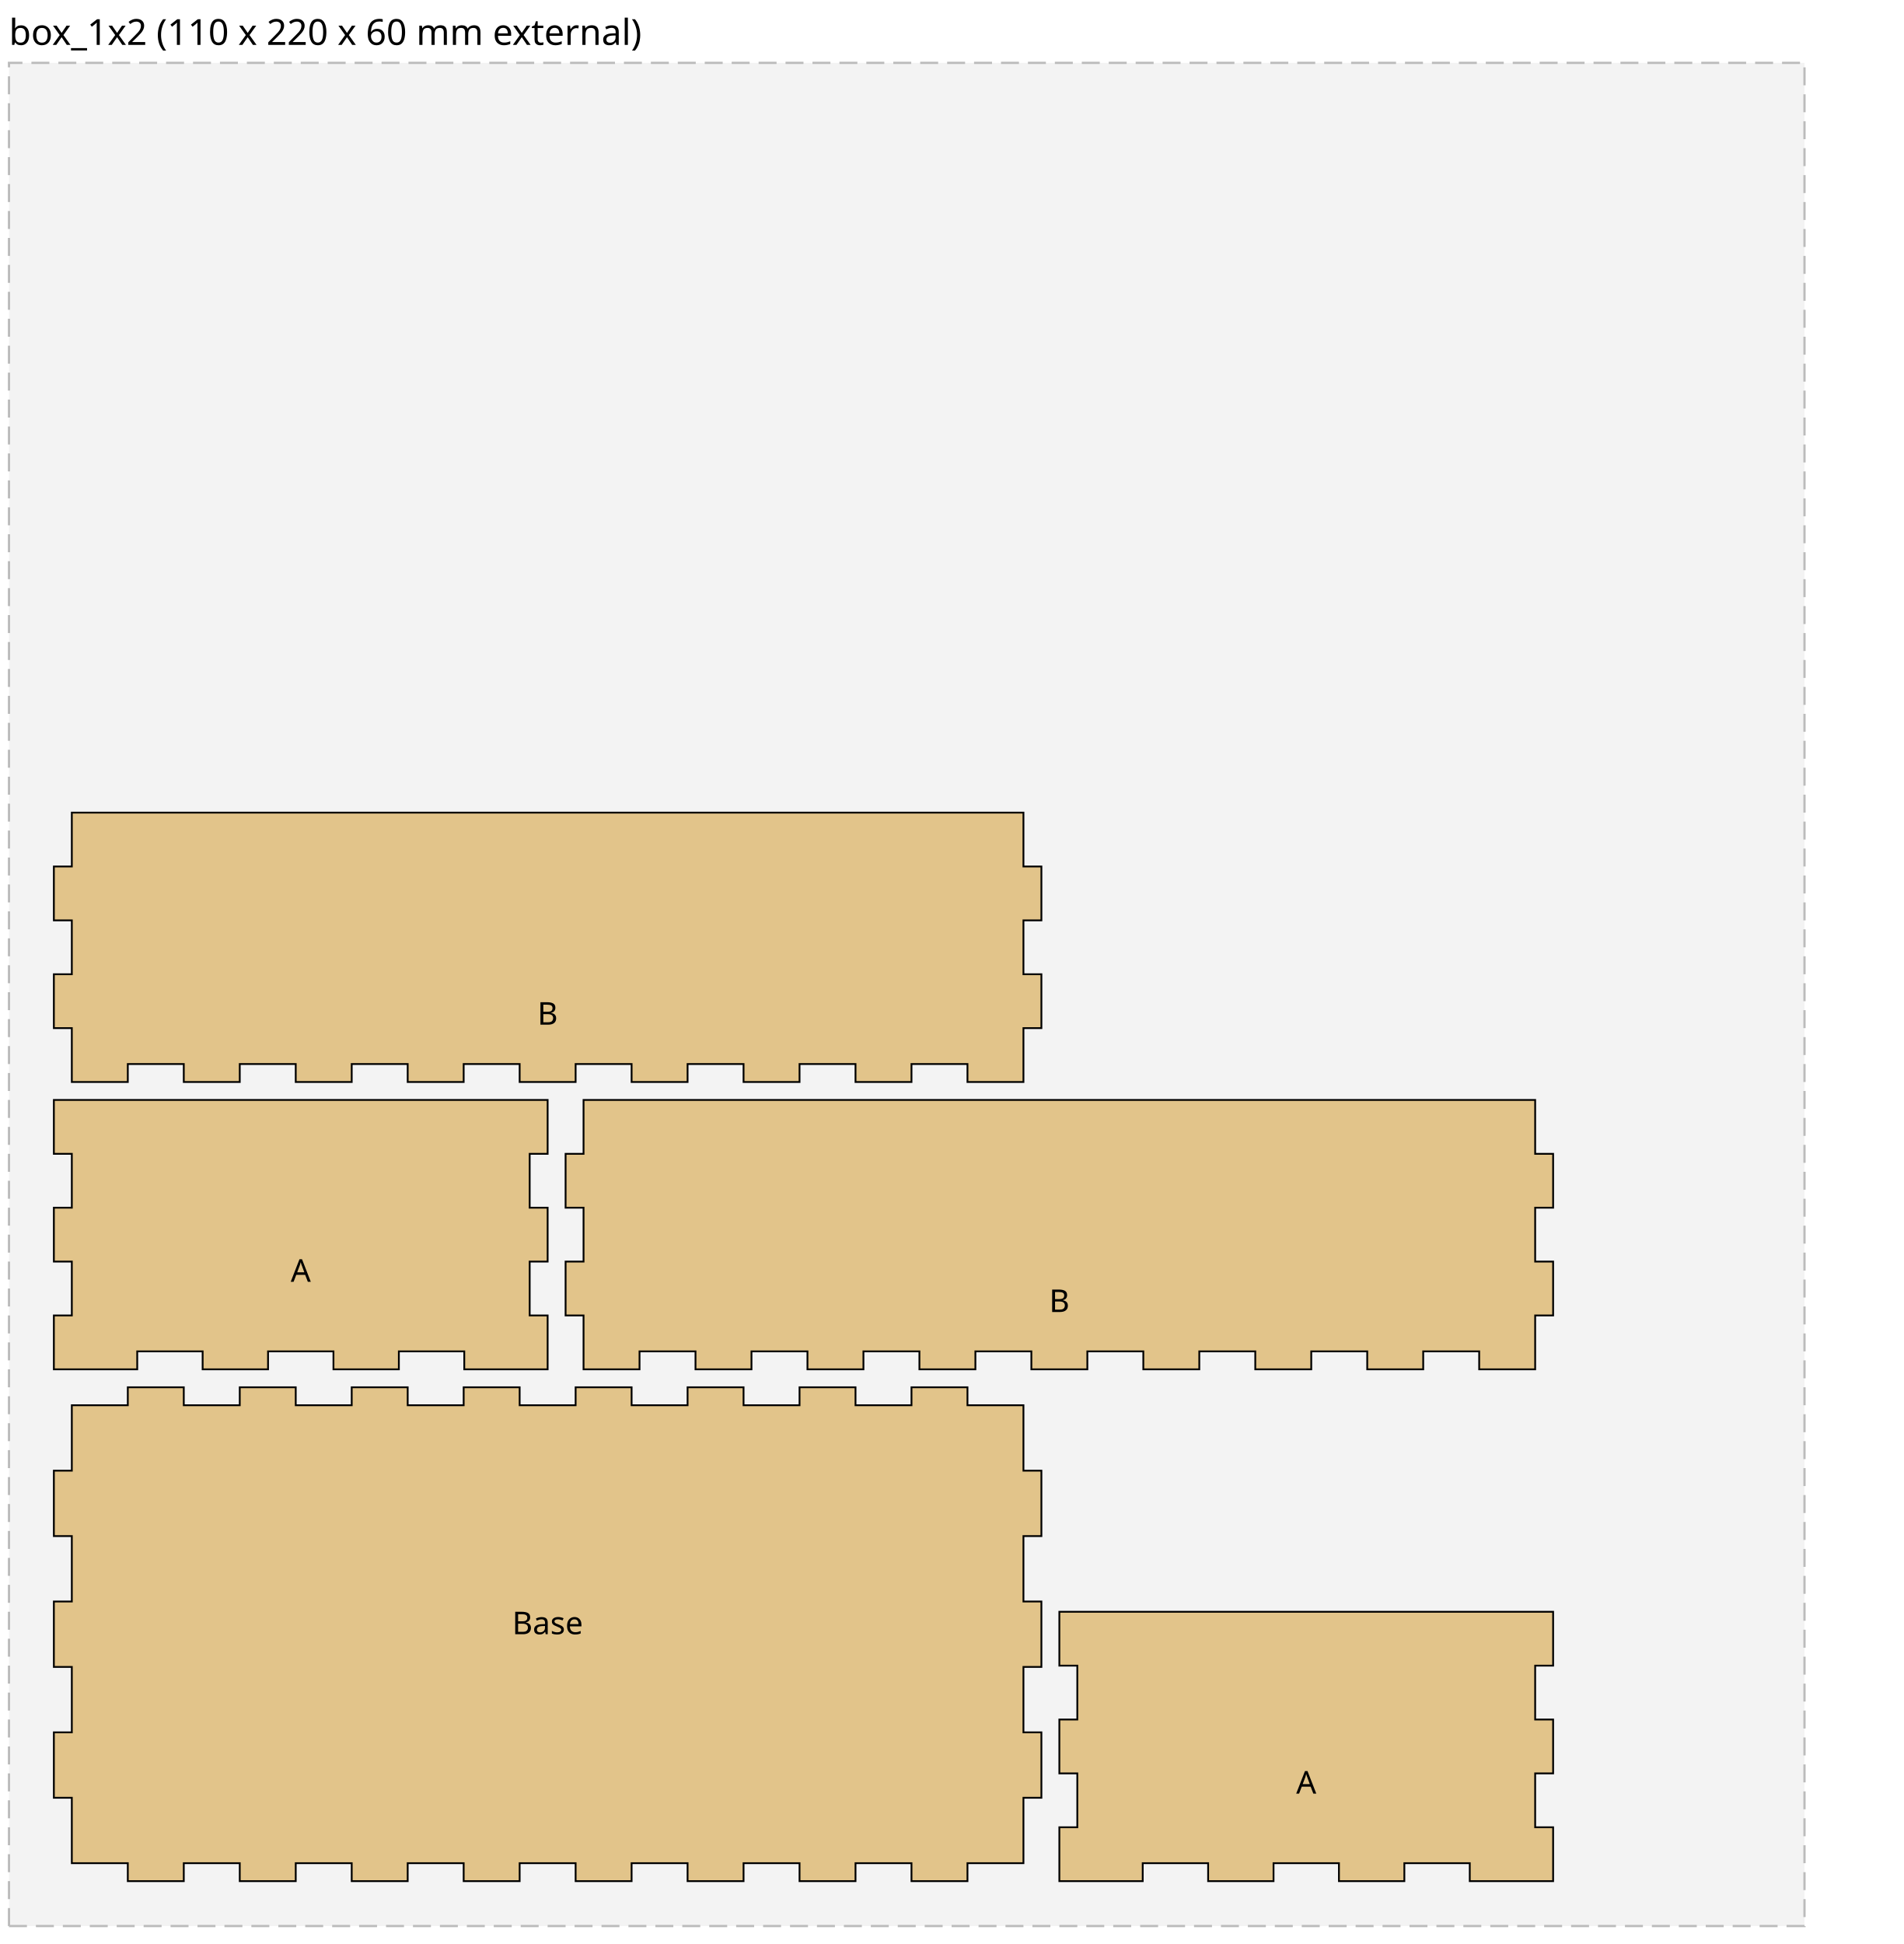
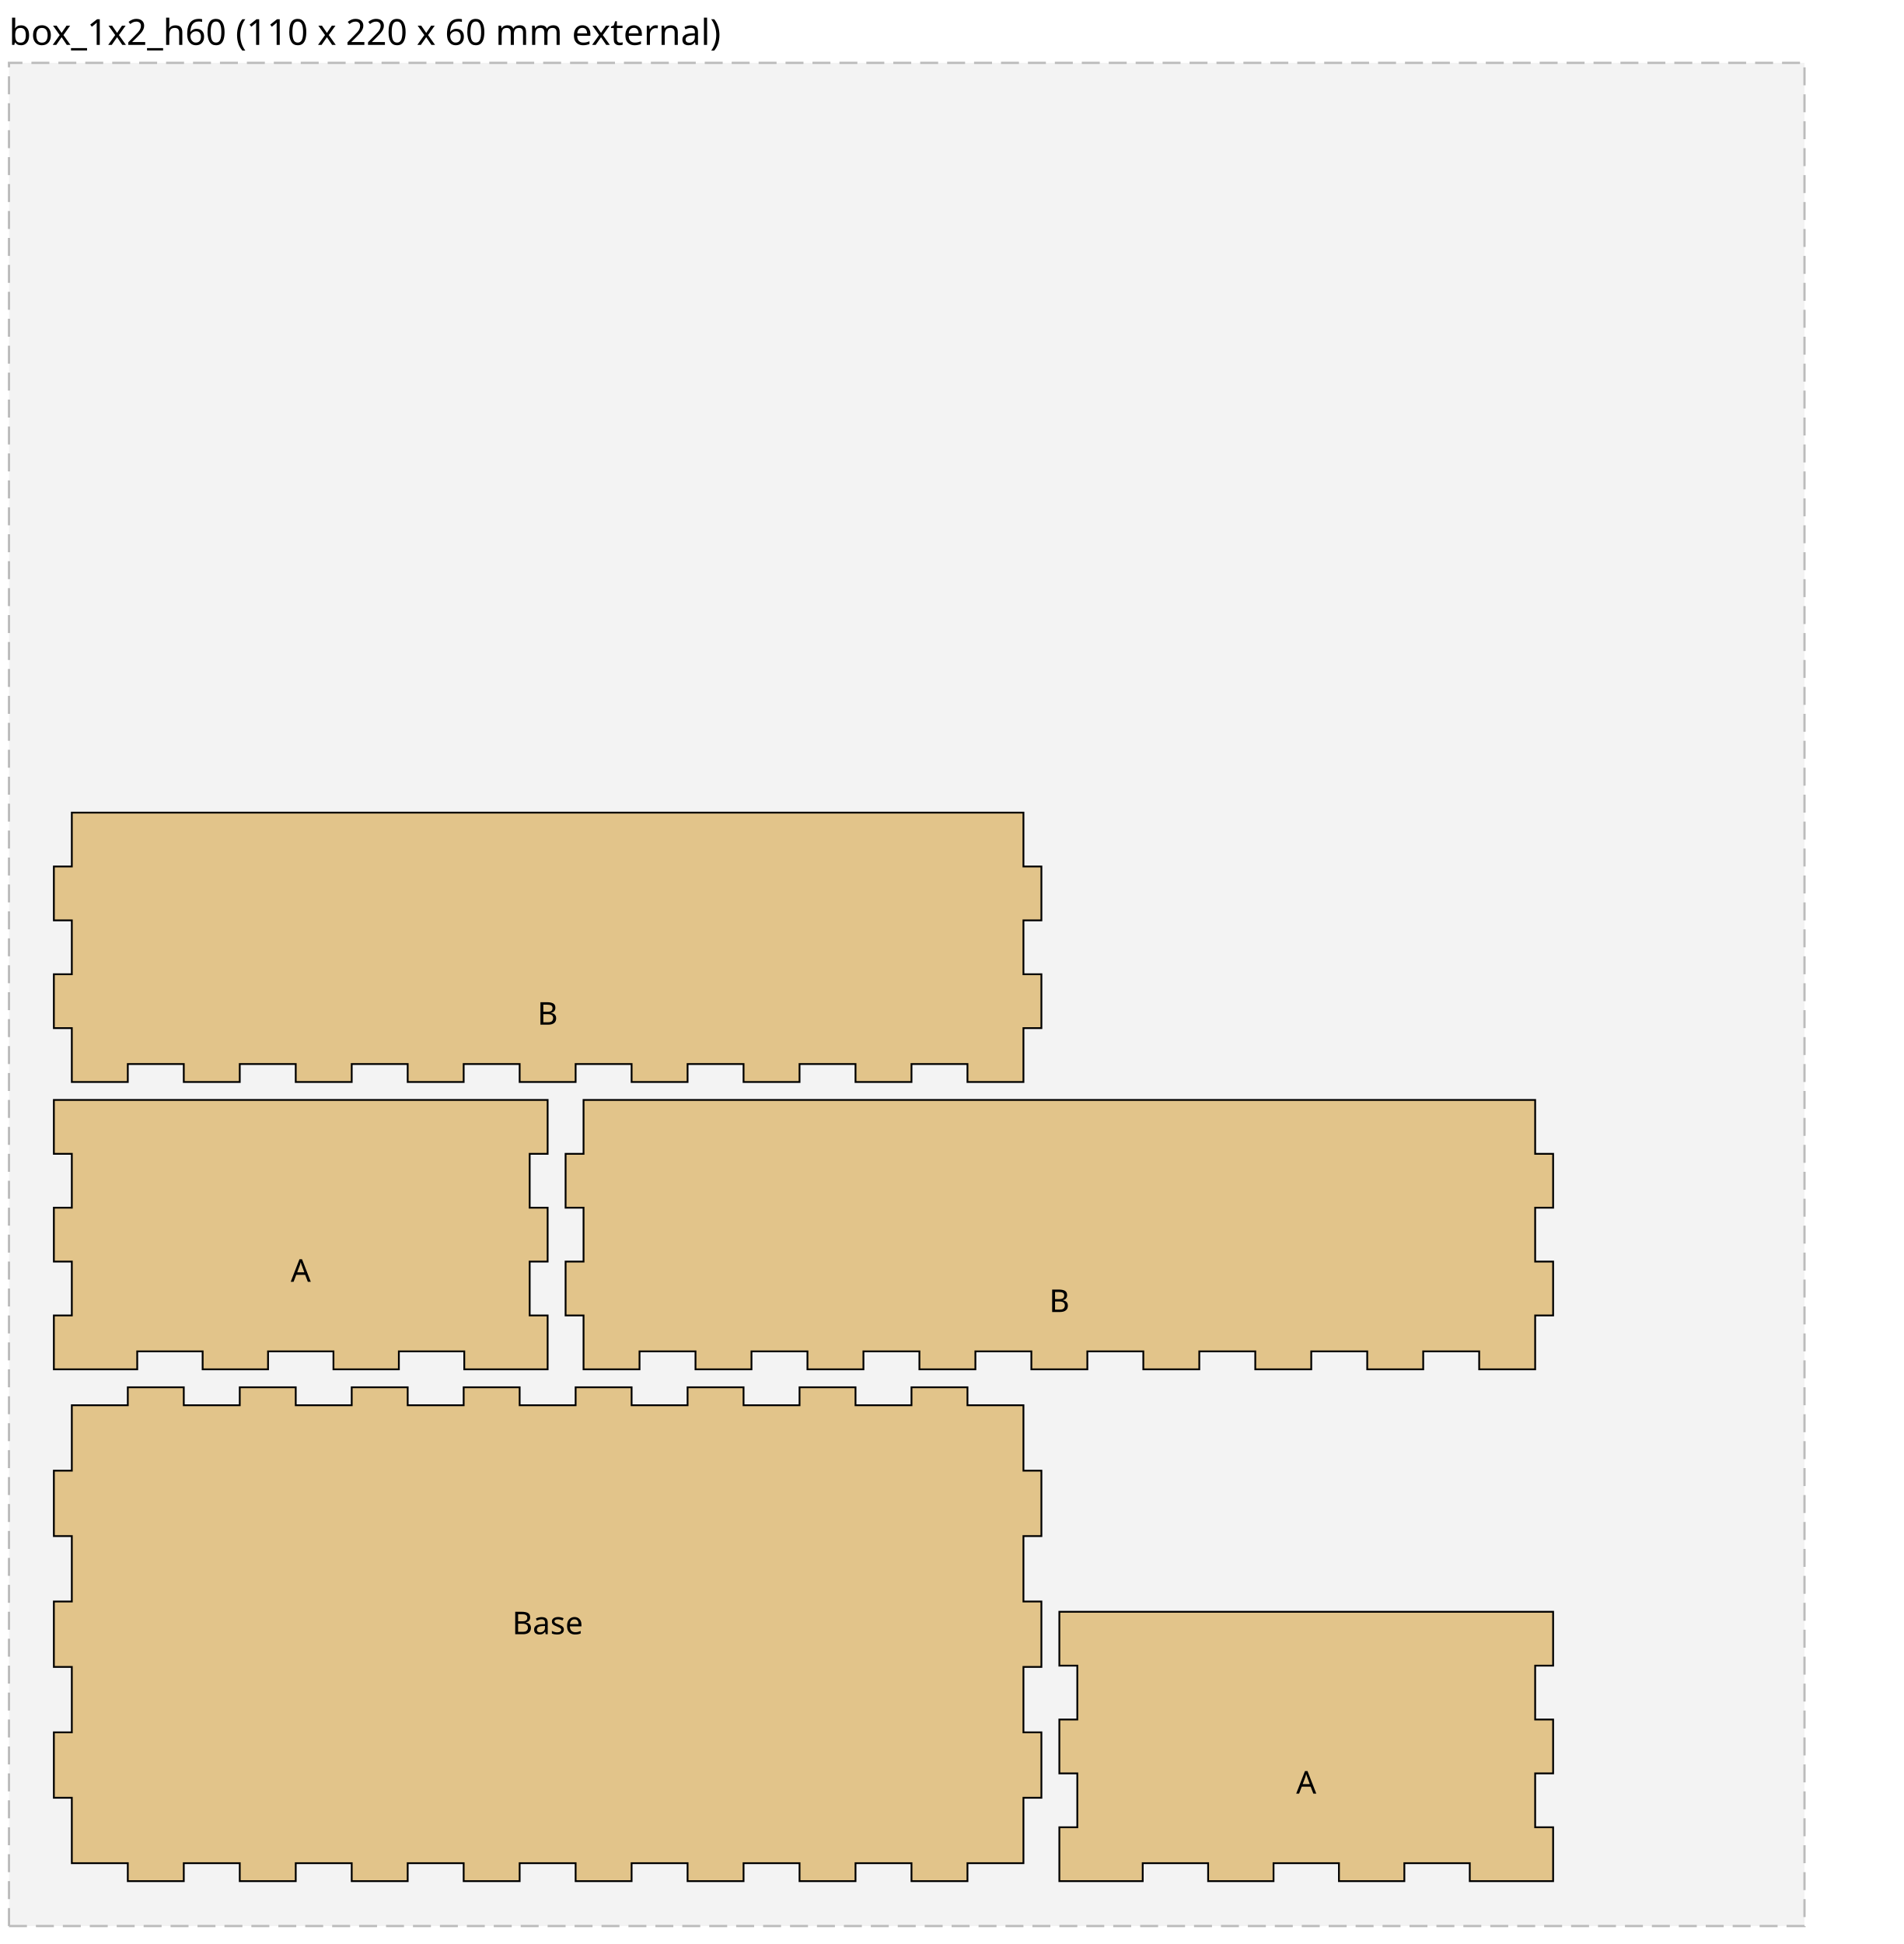
<svg xmlns="http://www.w3.org/2000/svg" viewBox="-2 -14 424 433">
-   <text x="0" y="-4" font-size="8" font-family="sans-serif">box_1x2  (110 x 220 x 60 mm external)</text>
+   <text x="0" y="-4" font-size="8" font-family="sans-serif">box_1x2_h60  (110 x 220 x 60 mm external)</text>
  <g transform="translate(0,415) scale(1,-1)">
    <rect x="0" y="0" width="400" height="415" fill="#f3f3f3" stroke="#bbb" stroke-dasharray="4 2" stroke-width="0.5" />
    <polygon points="213.529,10 213.529,14 226,14 226,28.571 230,28.571 230,43.143 226,43.143 226,57.714 230,57.714 230,72.286 226,72.286 226,86.857 230,86.857 230,101.429 226,101.429 226,116 213.529,116 213.529,120 201.059,120 201.059,116 188.588,116 188.588,120 176.118,120 176.118,116 163.647,116 163.647,120 151.176,120 151.176,116 138.706,116 138.706,120 126.235,120 126.235,116 113.765,116 113.765,120 101.294,120 101.294,116 88.824,116 88.824,120 76.353,120 76.353,116 63.882,116 63.882,120 51.412,120 51.412,116 38.941,116 38.941,120 26.471,120 26.471,116 14,116 14,101.429 10,101.429 10,86.857 14,86.857 14,72.286 10,72.286 10,57.714 14,57.714 14,43.143 10,43.143 10,28.571 14,28.571 14,14 26.471,14 26.471,10 38.941,10 38.941,14 51.412,14 51.412,10 63.882,10 63.882,14 76.353,14 76.353,10 88.824,10 88.824,14 101.294,14 101.294,10 113.765,10 113.765,14 126.235,14 126.235,10 138.706,10 138.706,14 151.176,14 151.176,10 163.647,10 163.647,14 176.118,14 176.118,10 188.588,10 188.588,14 201.059,14 201.059,10" fill="#e2c48a" stroke="#000" stroke-width="0.4" />
    <text x="120" y="-65" transform="scale(1,-1)" font-size="7" text-anchor="middle" font-family="sans-serif">Base</text>
    <polygon points="234,10 252.571,10 252.571,14 267.143,14 267.143,10 281.714,10 281.714,14 296.286,14 296.286,10 310.857,10 310.857,14 325.429,14 325.429,10 344,10 344,22 340,22 340,34 344,34 344,46 340,46 340,58 344,58 344,70 234,70 234,58 238,58 238,46 234,46 234,34 238,34 238,22 234,22" fill="#e2c48a" stroke="#000" stroke-width="0.4" />
    <text x="289" y="-29.5" transform="scale(1,-1)" font-size="7" text-anchor="middle" font-family="sans-serif">A</text>
    <polygon points="10,124 28.571,124 28.571,128 43.143,128 43.143,124 57.714,124 57.714,128 72.286,128 72.286,124 86.857,124 86.857,128 101.429,128 101.429,124 120,124 120,136 116,136 116,148 120,148 120,160 116,160 116,172 120,172 120,184 10,184 10,172 14,172 14,160 10,160 10,148 14,148 14,136 10,136" fill="#e2c48a" stroke="#000" stroke-width="0.4" />
    <text x="65" y="-143.5" transform="scale(1,-1)" font-size="7" text-anchor="middle" font-family="sans-serif">A</text>
    <polygon points="124,136 128,136 128,124 140.471,124 140.471,128 152.941,128 152.941,124 165.412,124 165.412,128 177.882,128 177.882,124 190.353,124 190.353,128 202.824,128 202.824,124 215.294,124 215.294,128 227.765,128 227.765,124 240.235,124 240.235,128 252.706,128 252.706,124 265.176,124 265.176,128 277.647,128 277.647,124 290.118,124 290.118,128 302.588,128 302.588,124 315.059,124 315.059,128 327.529,128 327.529,124 340,124 340,136 344,136 344,148 340,148 340,160 344,160 344,172 340,172 340,184 128,184 128,172 124,172 124,160 128,160 128,148 124,148" fill="#e2c48a" stroke="#000" stroke-width="0.4" />
    <text x="234" y="-136.769" transform="scale(1,-1)" font-size="7" text-anchor="middle" font-family="sans-serif">B</text>
    <polygon points="10,200 14,200 14,188 26.471,188 26.471,192 38.941,192 38.941,188 51.412,188 51.412,192 63.882,192 63.882,188 76.353,188 76.353,192 88.824,192 88.824,188 101.294,188 101.294,192 113.765,192 113.765,188 126.235,188 126.235,192 138.706,192 138.706,188 151.176,188 151.176,192 163.647,192 163.647,188 176.118,188 176.118,192 188.588,192 188.588,188 201.059,188 201.059,192 213.529,192 213.529,188 226,188 226,200 230,200 230,212 226,212 226,224 230,224 230,236 226,236 226,248 14,248 14,236 10,236 10,224 14,224 14,212 10,212" fill="#e2c48a" stroke="#000" stroke-width="0.4" />
    <text x="120" y="-200.769" transform="scale(1,-1)" font-size="7" text-anchor="middle" font-family="sans-serif">B</text>
  </g>
</svg>
